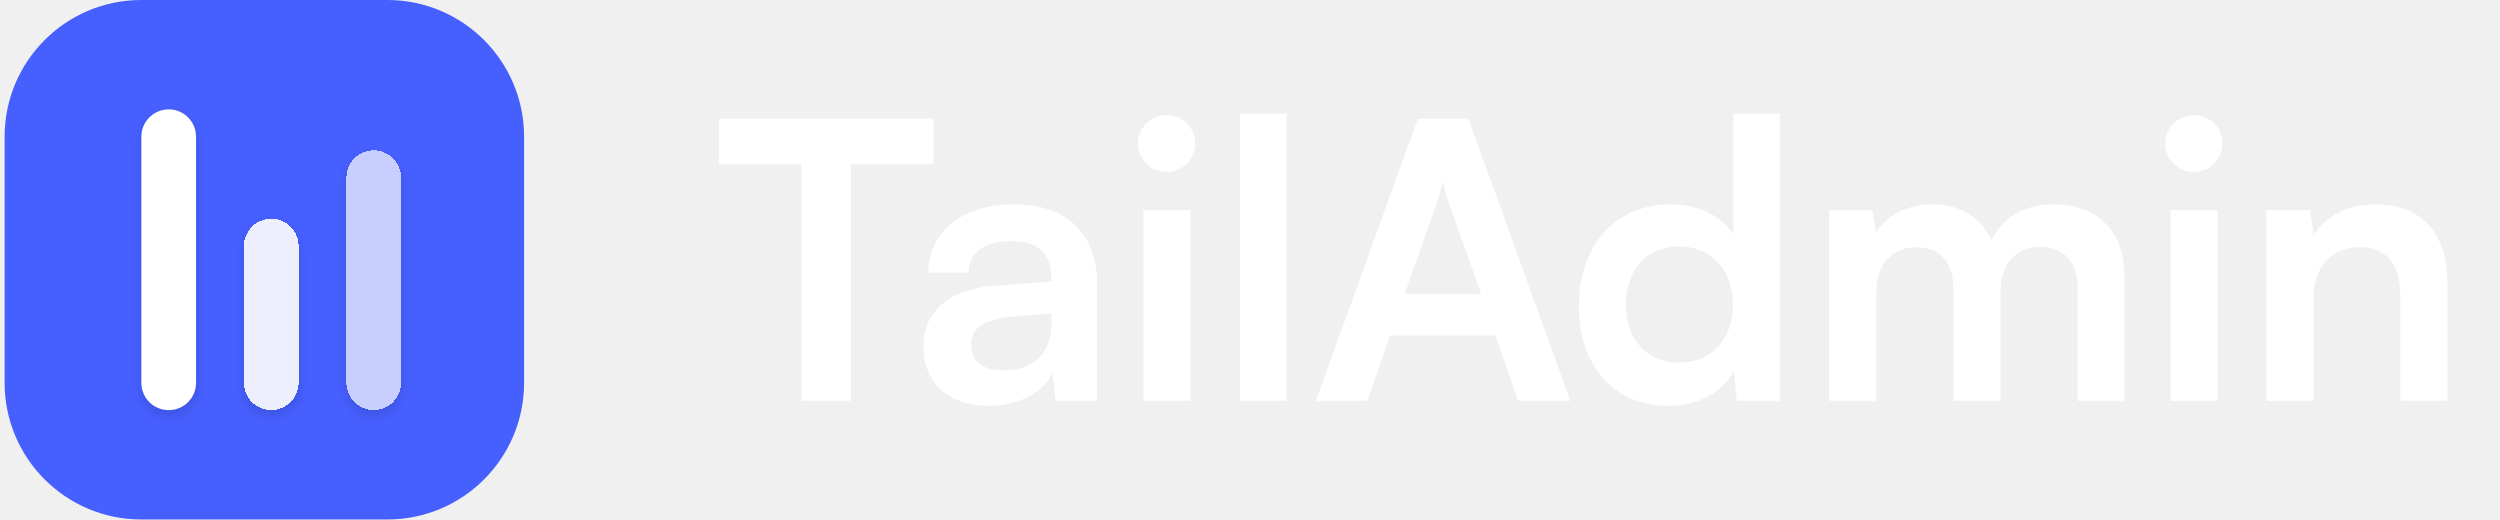
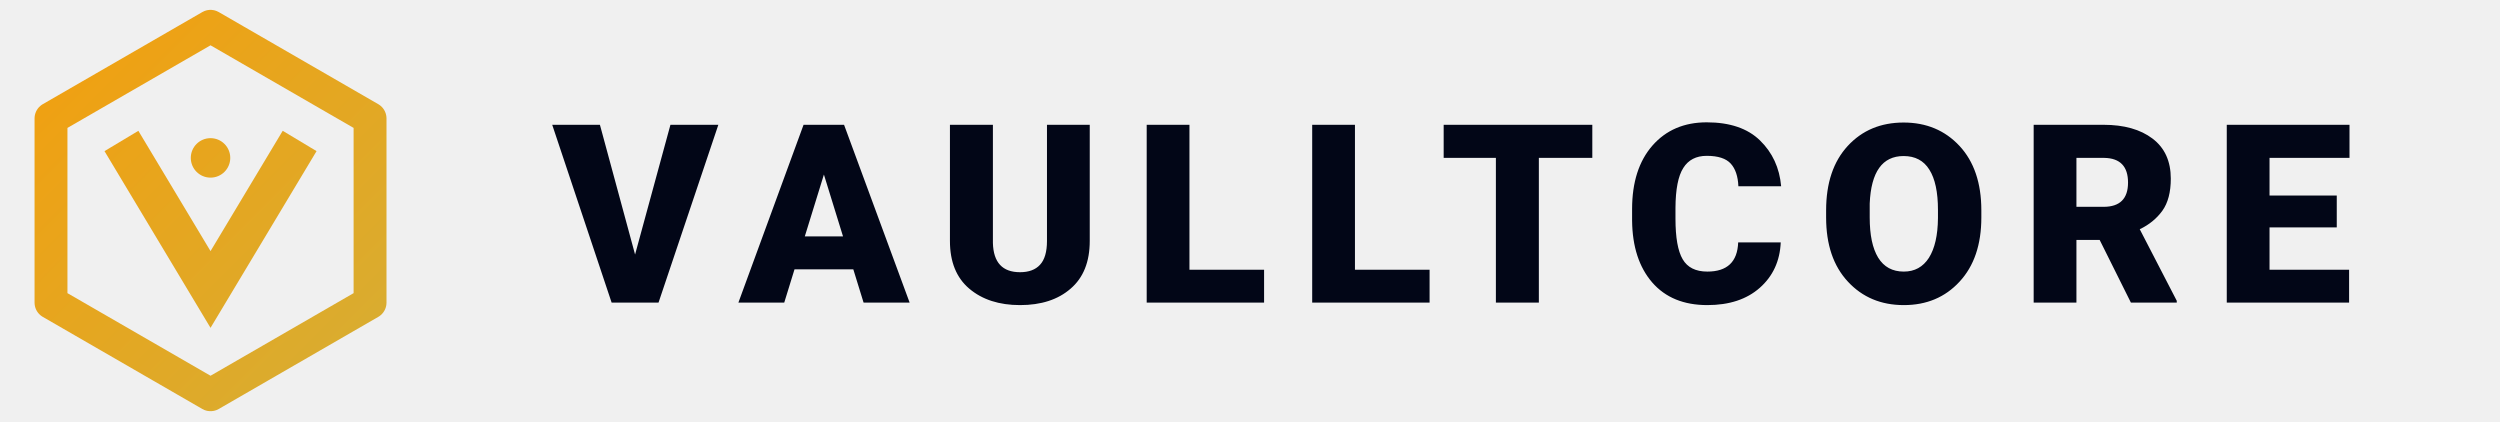
- <svg xmlns="http://www.w3.org/2000/svg" width="231" height="48" viewBox="0 0 231 48" fill="none">
-   <path d="M0.426 12.632C0.426 5.655 6.081 0 13.057 0H35.794C42.77 0 48.426 5.655 48.426 12.632V35.368C48.426 42.345 42.77 48 35.794 48H13.057C6.081 48 0.426 42.345 0.426 35.368V12.632Z" fill="#465FFF" />
-   <g filter="url(#filter0_d_3903_56743)">
-     <path d="M13.062 12.632C13.062 11.237 14.193 10.106 15.588 10.106C16.983 10.106 18.114 11.237 18.114 12.632V35.369C18.114 36.764 16.983 37.895 15.588 37.895C14.193 37.895 13.062 36.764 13.062 35.369V12.632Z" fill="white" />
+ <svg xmlns="http://www.w3.org/2000/svg" width="190" height="32" viewBox="0 0 190 32" fill="none">
+   <style>
+     .vc-stroke { stroke: url(#sovereign-gold); }
+     .vc-fill { fill: url(#sovereign-gold); }
+     .vc-text {
+       fill: #020617; /* Obsidian for Light Mode */
+       font-family: system-ui, -apple-system, BlinkMacSystemFont, "Segoe UI", Roboto, sans-serif;
+       font-weight: 900;
+       font-size: 19px;
+       letter-spacing: 0.12em;
+       text-transform: uppercase;
+     }
+     
+     /* Auto-Adaptive Stealth for Dark Mode */
+     @media (prefers-color-scheme: dark) {
+       .vc-text { fill: #FFFFFF; }
+     }
+   </style>
+   <defs>
+     <linearGradient id="sovereign-gold" x1="0" y1="0" x2="32" y2="32" gradientUnits="userSpaceOnUse">
+       <stop stop-color="#F59E0B" />
+       <stop offset="1" stop-color="#D4AF37" />
+     </linearGradient>
+   </defs>
+   <g>
+     <path d="M16 2L28.124 9V23L16 30L3.876 23V9L16 2Z" class="vc-stroke" fill="none" stroke-width="2.5" stroke-linejoin="round" />
+     <path d="M10 12L16 22L22 12" class="vc-stroke" fill="none" stroke-width="3" stroke-linecap="square" stroke-linejoin="miter" />
+     <circle cx="16" cy="12" r="1.5" class="vc-fill" />
  </g>
-   <g filter="url(#filter1_d_3903_56743)">
-     <path d="M22.539 22.735C22.539 21.34 23.67 20.209 25.065 20.209C26.461 20.209 27.592 21.34 27.592 22.735V35.367C27.592 36.762 26.461 37.893 25.065 37.893C23.67 37.893 22.539 36.762 22.539 35.367V22.735Z" fill="white" fill-opacity="0.9" shape-rendering="crispEdges" />
-   </g>
-   <g filter="url(#filter2_d_3903_56743)">
-     <path d="M32.008 16.419C32.008 15.024 33.139 13.893 34.534 13.893C35.929 13.893 37.06 15.024 37.06 16.419V35.366C37.06 36.761 35.929 37.893 34.534 37.893C33.139 37.893 32.008 36.761 32.008 35.366V16.419Z" fill="white" fill-opacity="0.7" shape-rendering="crispEdges" />
-   </g>
-   <path d="M66.426 15.172H74.058V37.036H78.624V15.172H86.257V10.964H66.426V15.172Z" fill="white" />
-   <path d="M91.352 37.5C94.098 37.5 96.488 36.252 97.237 34.433L97.558 37.036H101.375V26.336C101.375 21.45 98.45 18.882 93.706 18.882C88.927 18.882 85.788 21.378 85.788 25.195H89.497C89.497 23.34 90.924 22.27 93.492 22.27C95.704 22.27 97.13 23.233 97.13 25.623V26.015L91.851 26.407C87.678 26.729 85.324 28.762 85.324 32.007C85.324 35.324 87.607 37.5 91.352 37.5ZM92.779 34.219C90.817 34.219 89.747 33.434 89.747 31.829C89.747 30.402 90.781 29.511 93.492 29.261L97.166 28.976V29.903C97.166 32.614 95.454 34.219 92.779 34.219Z" fill="white" />
-   <path d="M107.825 15.886C109.252 15.886 110.429 14.709 110.429 13.246C110.429 11.784 109.252 10.643 107.825 10.643C106.327 10.643 105.15 11.784 105.15 13.246C105.15 14.709 106.327 15.886 107.825 15.886ZM105.649 37.036H110.001V19.417H105.649V37.036Z" fill="white" />
-   <path d="M118.883 37.036V10.5H114.568V37.036H118.883Z" fill="white" />
-   <path d="M126.337 37.036L128.441 31.009H138.179L140.283 37.036H145.098L135.682 10.964H131.009L121.593 37.036H126.337ZM132.757 18.739C133.007 18.026 133.221 17.241 133.328 16.742C133.399 17.277 133.649 18.061 133.863 18.739L136.859 27.157H129.797L132.757 18.739Z" fill="white" />
-   <path d="M154.165 37.5C156.84 37.5 159.122 36.323 160.192 34.29L160.478 37.036H164.472V10.5H160.157V21.664C159.051 19.916 156.875 18.882 154.414 18.882C149.1 18.882 145.89 22.805 145.89 28.298C145.89 33.755 149.064 37.5 154.165 37.5ZM155.128 33.505C152.096 33.505 150.241 31.294 150.241 28.155C150.241 25.017 152.096 22.77 155.128 22.77C158.159 22.77 160.121 24.981 160.121 28.155C160.121 31.33 158.159 33.505 155.128 33.505Z" fill="white" />
-   <path d="M173.359 37.036V27.049C173.359 24.196 175.035 22.841 177.104 22.841C179.172 22.841 180.492 24.16 180.492 26.622V37.036H184.843V27.049C184.843 24.16 186.448 22.805 188.553 22.805C190.621 22.805 191.977 24.125 191.977 26.657V37.036H196.292V25.516C196.292 21.45 193.938 18.882 189.658 18.882C186.983 18.882 184.915 20.201 184.023 22.235C183.096 20.201 181.241 18.882 178.566 18.882C176.034 18.882 174.25 20.023 173.359 21.485L173.002 19.417H169.007V37.036H173.359Z" fill="white" />
-   <path d="M202.74 15.886C204.167 15.886 205.344 14.709 205.344 13.246C205.344 11.784 204.167 10.643 202.74 10.643C201.242 10.643 200.065 11.784 200.065 13.246C200.065 14.709 201.242 15.886 202.74 15.886ZM200.564 37.036H204.916V19.417H200.564V37.036Z" fill="white" />
-   <path d="M213.763 37.036V27.549C213.763 24.695 215.403 22.841 218.078 22.841C220.325 22.841 221.788 24.267 221.788 27.228V37.036H226.139V26.194C226.139 21.628 223.856 18.882 219.434 18.882C217.044 18.882 214.904 19.916 213.798 21.7L213.442 19.417H209.411V37.036H213.763Z" fill="white" />
-   <defs>
-     <filter id="filter0_d_3903_56743" x="12.062" y="9.606" width="7.053" height="29.79" filterUnits="userSpaceOnUse" color-interpolation-filters="sRGB">
-       <feFlood flood-opacity="0" result="BackgroundImageFix" />
-       <feColorMatrix in="SourceAlpha" type="matrix" values="0 0 0 0 0 0 0 0 0 0 0 0 0 0 0 0 0 0 127 0" result="hardAlpha" />
-       <feOffset dy="0.5" />
-       <feGaussianBlur stdDeviation="0.5" />
-       <feComposite in2="hardAlpha" operator="out" />
-       <feColorMatrix type="matrix" values="0 0 0 0 0 0 0 0 0 0 0 0 0 0 0 0 0 0 0.12 0" />
-       <feBlend mode="normal" in2="BackgroundImageFix" result="effect1_dropShadow_3903_56743" />
-       <feBlend mode="normal" in="SourceGraphic" in2="effect1_dropShadow_3903_56743" result="shape" />
-     </filter>
-     <filter id="filter1_d_3903_56743" x="21.539" y="19.709" width="7.053" height="19.684" filterUnits="userSpaceOnUse" color-interpolation-filters="sRGB">
-       <feFlood flood-opacity="0" result="BackgroundImageFix" />
-       <feColorMatrix in="SourceAlpha" type="matrix" values="0 0 0 0 0 0 0 0 0 0 0 0 0 0 0 0 0 0 127 0" result="hardAlpha" />
-       <feOffset dy="0.5" />
-       <feGaussianBlur stdDeviation="0.5" />
-       <feComposite in2="hardAlpha" operator="out" />
-       <feColorMatrix type="matrix" values="0 0 0 0 0 0 0 0 0 0 0 0 0 0 0 0 0 0 0.12 0" />
-       <feBlend mode="normal" in2="BackgroundImageFix" result="effect1_dropShadow_3903_56743" />
-       <feBlend mode="normal" in="SourceGraphic" in2="effect1_dropShadow_3903_56743" result="shape" />
-     </filter>
-     <filter id="filter2_d_3903_56743" x="31.008" y="13.393" width="7.053" height="26" filterUnits="userSpaceOnUse" color-interpolation-filters="sRGB">
-       <feFlood flood-opacity="0" result="BackgroundImageFix" />
-       <feColorMatrix in="SourceAlpha" type="matrix" values="0 0 0 0 0 0 0 0 0 0 0 0 0 0 0 0 0 0 127 0" result="hardAlpha" />
-       <feOffset dy="0.5" />
-       <feGaussianBlur stdDeviation="0.5" />
-       <feComposite in2="hardAlpha" operator="out" />
-       <feColorMatrix type="matrix" values="0 0 0 0 0 0 0 0 0 0 0 0 0 0 0 0 0 0 0.12 0" />
-       <feBlend mode="normal" in2="BackgroundImageFix" result="effect1_dropShadow_3903_56743" />
-       <feBlend mode="normal" in="SourceGraphic" in2="effect1_dropShadow_3903_56743" result="shape" />
-     </filter>
-   </defs>
+   <text x="42" y="23" class="vc-text">VAULLTCORE</text>
</svg>
